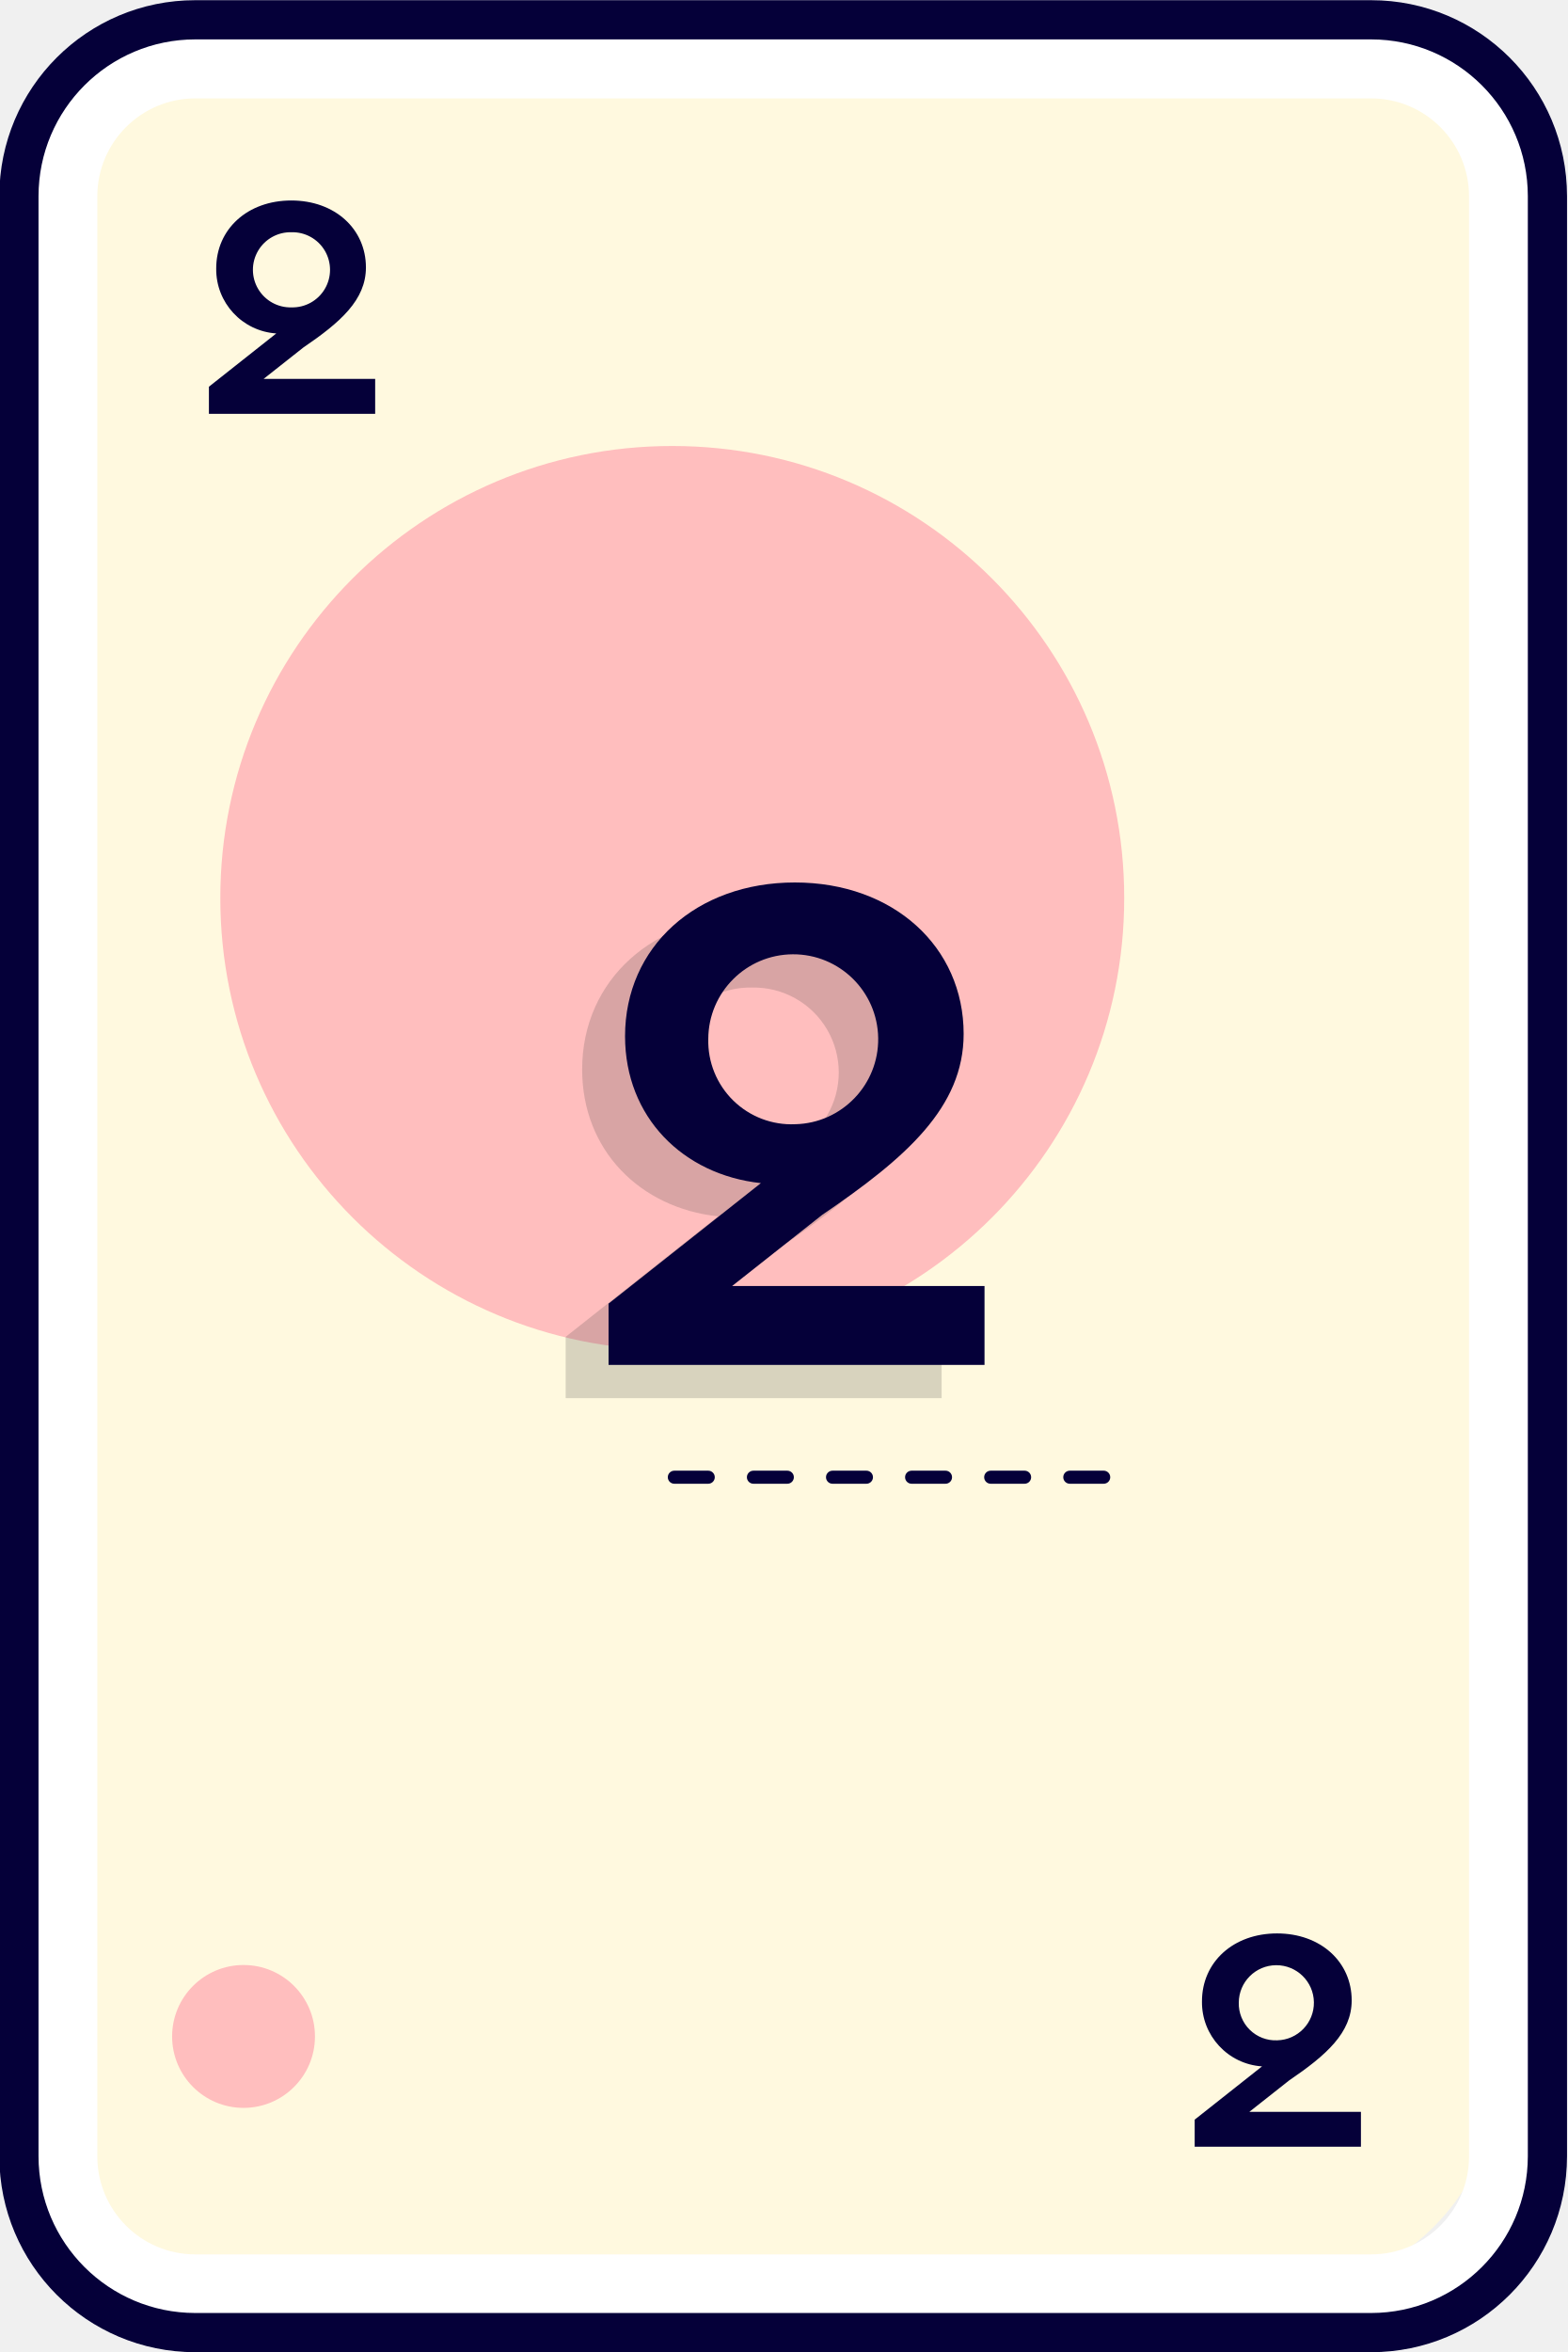
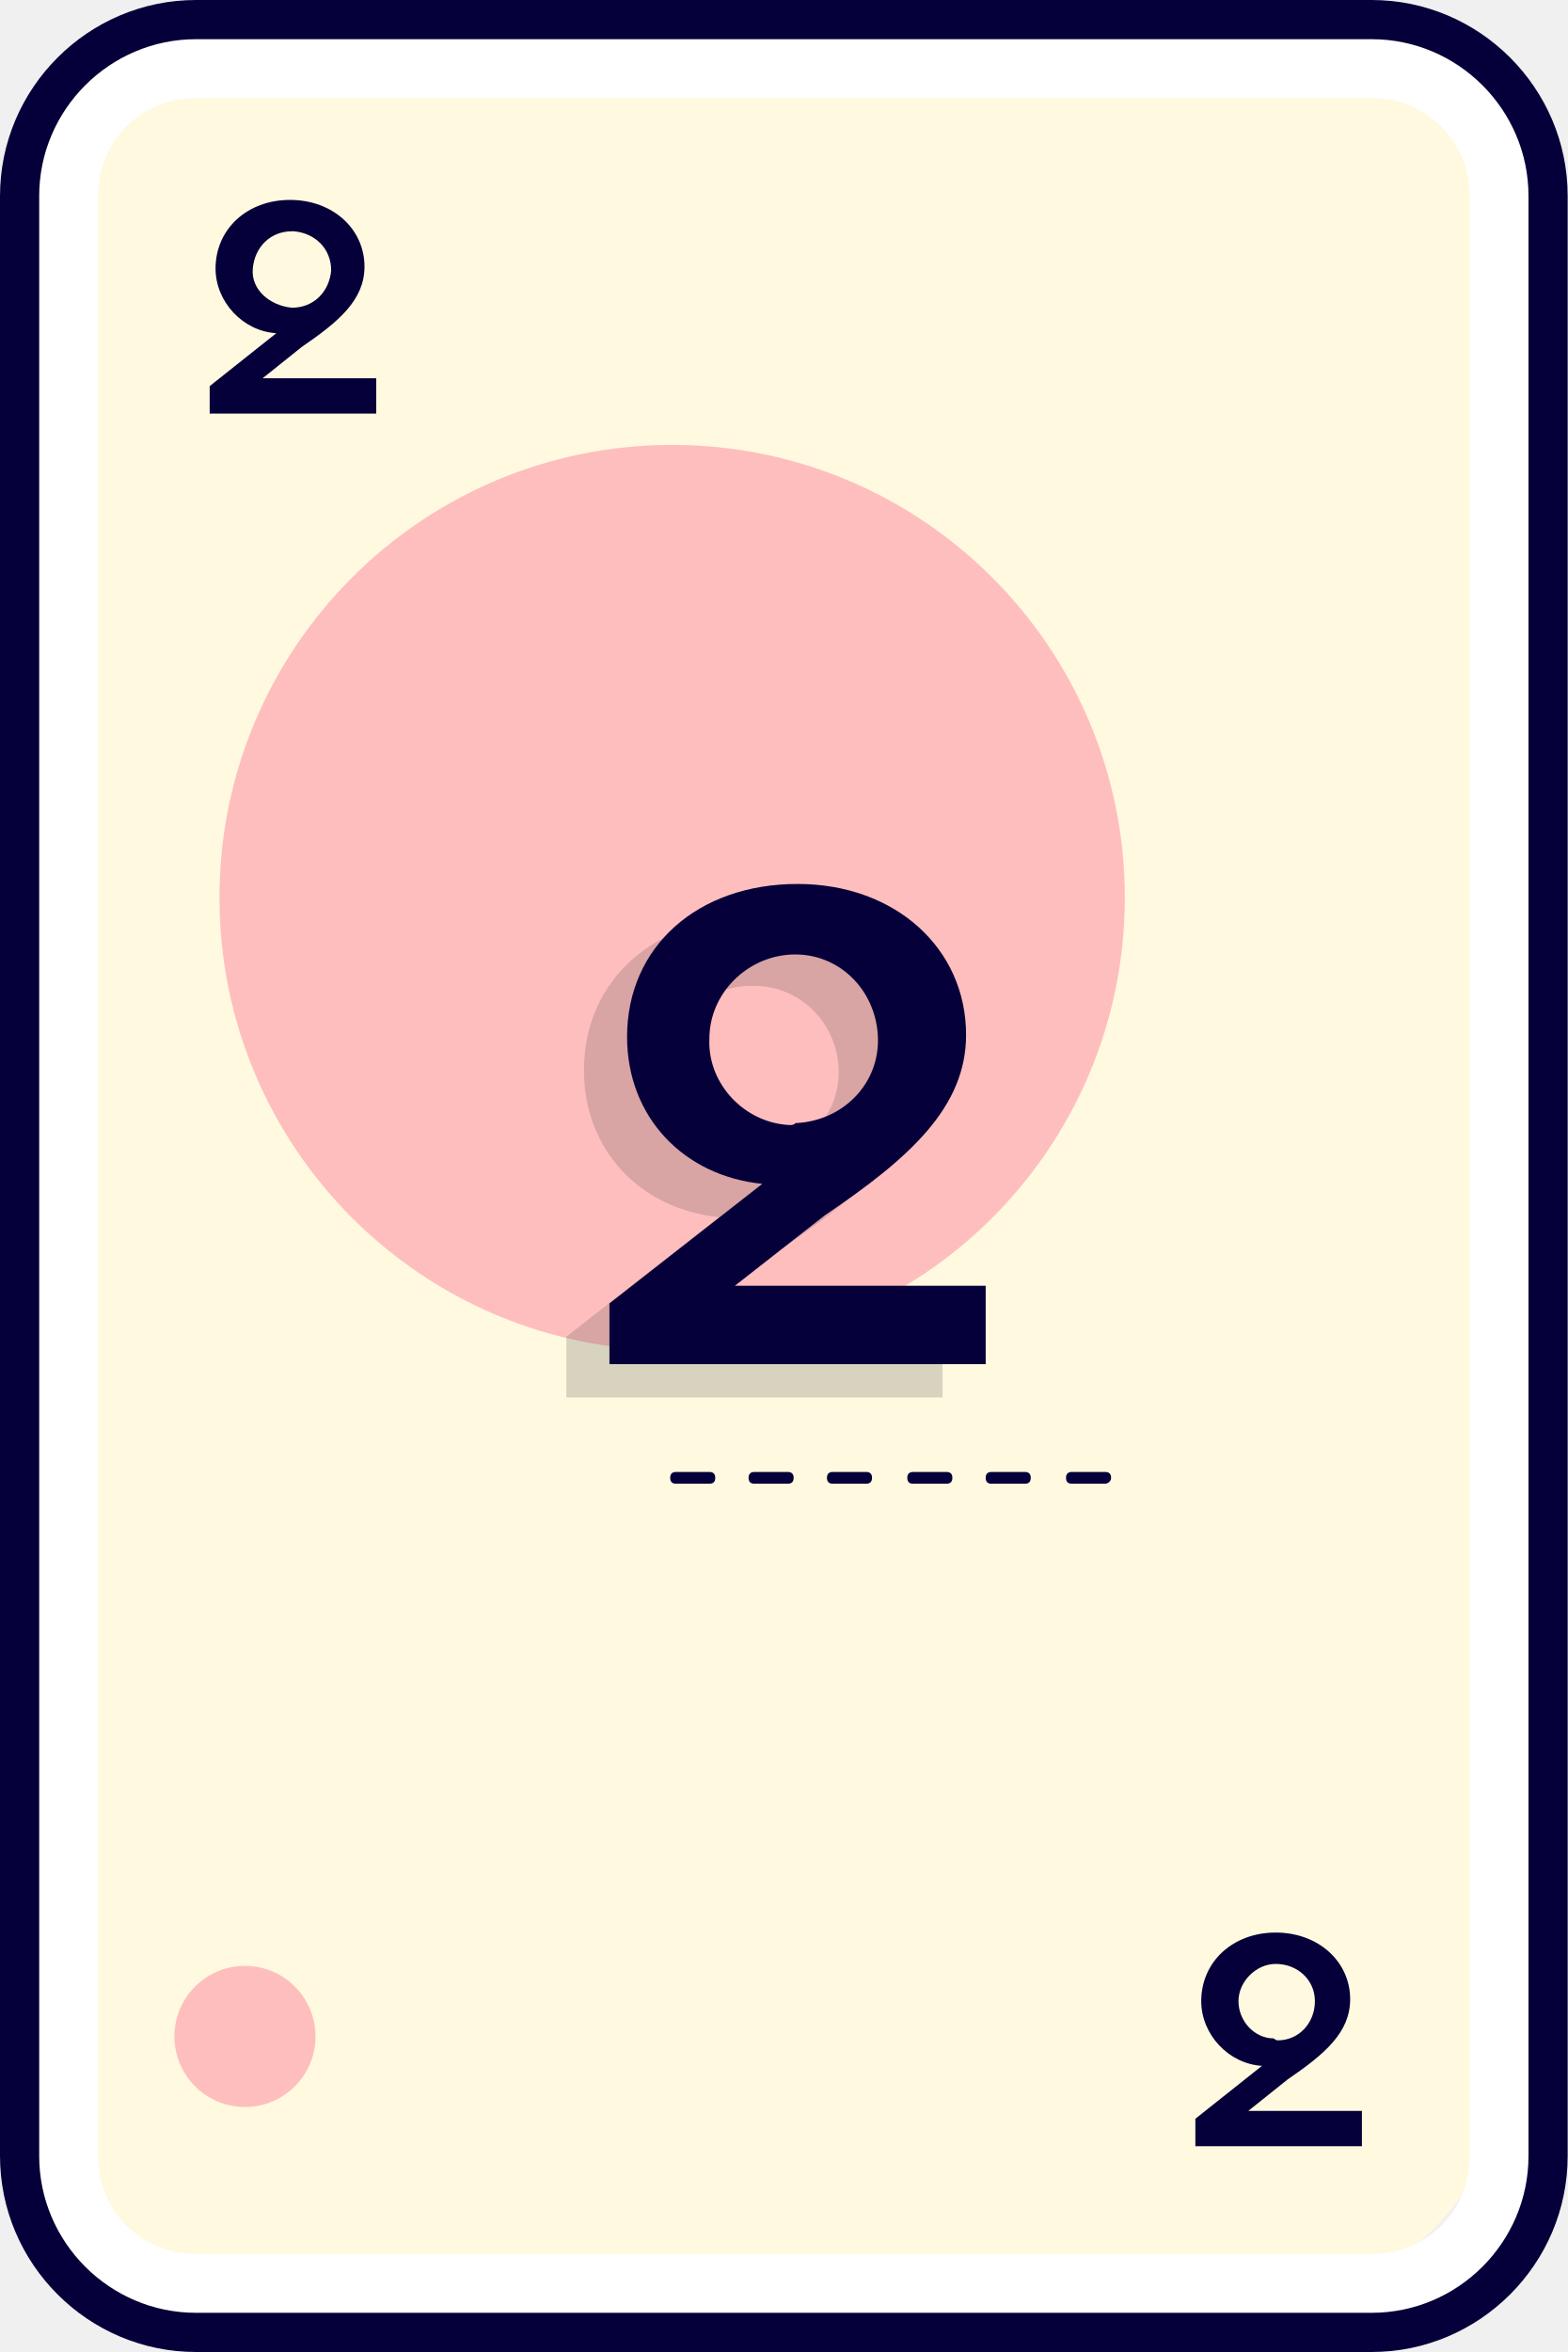
- <svg xmlns="http://www.w3.org/2000/svg" id="Layer_1" data-name="Layer 1" viewBox="0 0 120 180">
-   <defs>
-     <style>
-       .cls-1 {
-         fill: #fff9df;
-       }
- 
-       .cls-2 {
-         fill: #ffbebe;
-       }
- 
-       .cls-3 {
-         fill: #050039;
-       }
- 
-       .cls-4 {
-         opacity: 0.2;
-       }
- 
-       .cls-5 {
-         fill: #3d3d3d;
-       }
- 
-       .cls-6 {
-         fill: #fff;
-       }
-     </style>
-   </defs>
-   <rect class="cls-1" x="-27.376" y="33.332" width="172.563" height="111.913" rx="17.527" ry="17.527" transform="translate(148.1941 30.3834) rotate(90)" />
-   <circle class="cls-2" cx="18.642" cy="155.85" r="5.467" />
-   <circle class="cls-2" cx="51.459" cy="68.727" r="34.595" />
-   <path class="cls-3" d="M28.718,28.999V31.67H15.992V29.595l5.156-4.077a4.919,4.919,0,0,1-4.598-4.972c0-3.027,2.414-5.203,5.746-5.203,3.344,0,5.714,2.183,5.714,5.125,0,2.483-1.946,4.193-4.789,6.126L20.175,28.999Zm-6.404-5.475a2.876,2.876,0,1,0-.005-5.75,2.876,2.876,0,1,0,.005,5.75Z" />
-   <path class="cls-3" d="M104.174,161.622v2.67H91.448v-2.074l5.156-4.077a4.921,4.921,0,0,1-4.598-4.973c0-3.027,2.414-5.202,5.746-5.202,3.344,0,5.714,2.183,5.714,5.125,0,2.483-1.946,4.192-4.789,6.126l-3.047,2.405ZM97.77,156.147a2.875,2.875,0,1,0-2.946-2.888A2.817,2.817,0,0,0,97.77,156.147Z" />
-   <g class="cls-4">
-     <path class="cls-5" d="M72.078,100.961V107H43.299v-4.691l11.66-9.221C49.008,92.449,44.561,88.043,44.561,81.844c0-6.846,5.461-11.765,12.996-11.765,7.562,0,12.922,4.935,12.922,11.59,0,5.616-4.401,9.482-10.832,13.853l-6.889,5.439ZM57.594,88.58a6.502,6.502,0,1,0-.012-13.002,6.503,6.503,0,1,0,.012,13.002Z" />
+ <svg xmlns="http://www.w3.org/2000/svg" version="1.1" id="Layer_1" x="0px" y="0px" viewBox="0 0 80 120" style="enable-background:new 0 0 80 120;" xml:space="preserve">
+   <style type="text/css">
+ 	.st0{fill:#FFF9DF;}
+ 	.st1{fill:#FFBEBE;}
+ 	.st2{fill:#050039;}
+ 	.st3{opacity:0.2;}
+ 	.st4{fill:#3D3D3D;}
+ 	.st5{fill:#FFFFFF;}
+ </style>
+   <path class="st0" d="M76.6,13.7v91.7c0,6.5-5.2,11.7-11.7,11.7H13.7C7.2,117,2,111.8,2,105.4V13.7C2,7.2,7.2,2,13.7,2h51.2  C71.4,2,76.6,7.2,76.6,13.7z" />
+   <circle class="st1" cx="12.5" cy="103.9" r="3.6" />
+   <circle class="st1" cx="34.3" cy="45.8" r="23.1" />
+   <path class="st2" d="M19.2,19.3v1.8h-8.5v-1.4l3.4-2.7c-1.7-0.1-3.1-1.6-3.1-3.3c0-2,1.6-3.5,3.8-3.5c2.2,0,3.8,1.5,3.8,3.4  c0,1.7-1.3,2.8-3.2,4.1l-2,1.6H19.2z M14.9,15.7c1.1,0,1.9-0.8,2-1.9c0-1.1-0.8-1.9-1.9-2c0,0-0.1,0-0.1,0c-1.1,0-1.9,0.8-2,1.9  S13.8,15.6,14.9,15.7C14.8,15.7,14.9,15.7,14.9,15.7z" />
+   <path class="st2" d="M69.5,107.7v1.8H61v-1.4l3.4-2.7c-1.7-0.1-3.1-1.6-3.1-3.3c0-2,1.6-3.5,3.8-3.5c2.2,0,3.8,1.5,3.8,3.4  c0,1.7-1.3,2.8-3.2,4.1l-2,1.6L69.5,107.7z M65.2,104.1c1.1,0,1.9-0.9,1.9-2s-0.9-1.9-2-1.9c-1,0-1.9,0.9-1.9,1.9  c0,1,0.8,1.9,1.8,1.9C65.1,104.1,65.2,104.1,65.2,104.1z" />
+   <g class="st3">
+     <path class="st4" d="M48.1,67.3v4H28.9v-3.1l7.8-6.1c-4-0.4-6.9-3.4-6.9-7.5c0-4.6,3.6-7.8,8.7-7.8c5,0,8.6,3.3,8.6,7.7   c0,3.7-2.9,6.3-7.2,9.2l-4.6,3.6L48.1,67.3z M38.4,59c2.4,0,4.4-1.9,4.4-4.3c0-2.4-1.9-4.4-4.3-4.4c-0.1,0-0.1,0-0.2,0   C36,50.3,34,52.2,34,54.6C33.9,57,35.8,59,38.2,59C38.3,59,38.4,59,38.4,59z" />
  </g>
  <g>
-     <path class="cls-6" d="M104.955,7.53a7.501,7.501,0,0,1,7.494,7.492V165.038a7.501,7.501,0,0,1-7.494,7.492H14.943a7.501,7.501,0,0,1-7.494-7.492V15.021A7.501,7.501,0,0,1,14.943,7.53h90.012m0-7.5H14.943A14.993,14.993,0,0,0-.051,15.021V165.038A14.993,14.993,0,0,0,14.943,180.03h90.012a14.993,14.993,0,0,0,14.994-14.992V15.021A14.993,14.993,0,0,0,104.955.03Z" />
-     <path class="cls-3" d="M104.955,3.015a12.006,12.006,0,0,1,11.994,11.992V165.023a12.007,12.007,0,0,1-11.994,11.992H14.943A12.007,12.007,0,0,1,2.949,165.023V15.006A12.007,12.007,0,0,1,14.943,3.015h90.012m0-3H14.943A14.993,14.993,0,0,0-.051,15.006V165.023a14.993,14.993,0,0,0,14.994,14.992h90.012a14.993,14.993,0,0,0,14.994-14.992V15.006A14.993,14.993,0,0,0,104.955.015Z" />
+     <path class="st5" d="M70,5c2.8,0,5,2.2,5,5v100c0,2.8-2.2,5-5,5H10c-2.8,0-5-2.2-5-5V10c0-2.8,2.2-5,5-5H70 M70,0H10   C4.5,0,0,4.5,0,10v100c0,5.5,4.5,10,10,10c0,0,0,0,0,0h60c5.5,0,10-4.5,10-10V10C80,4.5,75.5,0,70,0z" />
+     <path class="st2" d="M70,2c4.4,0,8,3.6,8,8v100c0,4.4-3.6,8-8,8H10c-4.4,0-8-3.6-8-8V10c0-4.4,3.6-8,8-8H70 M70,0H10   C4.5,0,0,4.5,0,10v100c0,5.5,4.5,10,10,10h60c5.5,0,10-4.5,10-10V10C80,4.5,75.5,0,70,0z" />
  </g>
-   <path class="cls-3" d="M84.483,113.552H81.889a.5.5,0,0,1,0-1h2.595a.5.5,0,0,1,0,1Zm-6.055,0H75.834a.5.5,0,0,1,0-1h2.595a.5.5,0,0,1,0,1Zm-6.054,0H69.78a.5.5,0,0,1,0-1H72.375a.5.5,0,0,1,0,1Zm-6.054,0H63.727a.5.5,0,0,1,0-1h2.595a.5.5,0,0,1,0,1Zm-6.055,0H57.672a.5.5,0,0,1,0-1h2.595a.5.5,0,0,1,0,1Zm-6.054,0H51.618a.5.5,0,0,1,0-1h2.595a.5.5,0,1,1,0,1Z" />
-   <path class="cls-3" d="M75.361,98.418v6.039H46.583V99.766l11.66-9.221C52.292,89.906,47.845,85.5,47.845,79.301c0-6.846,5.461-11.765,12.996-11.765,7.562,0,12.922,4.935,12.922,11.59,0,5.616-4.401,9.481-10.832,13.852l-6.889,5.44ZM60.878,86.037a6.503,6.503,0,1,0-6.662-6.53A6.372,6.372,0,0,0,60.878,86.037Z" />
+   <path class="st2" d="M56.4,75.7h-1.7c-0.2,0-0.3-0.1-0.3-0.3s0.1-0.3,0.3-0.3h1.7c0.2,0,0.3,0.1,0.3,0.3S56.5,75.7,56.4,75.7z   M52.3,75.7h-1.7c-0.2,0-0.3-0.1-0.3-0.3s0.1-0.3,0.3-0.3h1.7c0.2,0,0.3,0.1,0.3,0.3S52.5,75.7,52.3,75.7z M48.3,75.7h-1.7  c-0.2,0-0.3-0.1-0.3-0.3s0.1-0.3,0.3-0.3h1.7c0.2,0,0.3,0.1,0.3,0.3S48.5,75.7,48.3,75.7z M44.2,75.7h-1.7c-0.2,0-0.3-0.1-0.3-0.3  s0.1-0.3,0.3-0.3h1.7c0.2,0,0.3,0.1,0.3,0.3S44.4,75.7,44.2,75.7L44.2,75.7z M40.2,75.7h-1.7c-0.2,0-0.3-0.1-0.3-0.3  s0.1-0.3,0.3-0.3h1.7c0.2,0,0.3,0.1,0.3,0.3S40.4,75.7,40.2,75.7L40.2,75.7z M36.2,75.7h-1.7c-0.2,0-0.3-0.1-0.3-0.3  s0.1-0.3,0.3-0.3h1.7c0.2,0,0.3,0.1,0.3,0.3S36.4,75.7,36.2,75.7z" />
+   <path class="st2" d="M50.3,65.6v4H31.1v-3.1l7.8-6.1c-4-0.4-6.9-3.4-6.9-7.5c0-4.6,3.6-7.8,8.7-7.8c5,0,8.6,3.3,8.6,7.7  c0,3.7-2.9,6.3-7.2,9.2l-4.6,3.6L50.3,65.6z M40.6,57.3c2.4-0.1,4.3-2,4.2-4.4c-0.1-2.4-2-4.3-4.4-4.2c-2.3,0.1-4.2,2-4.2,4.3  c-0.1,2.3,1.8,4.3,4.1,4.4C40.4,57.4,40.5,57.4,40.6,57.3z" />
</svg>
